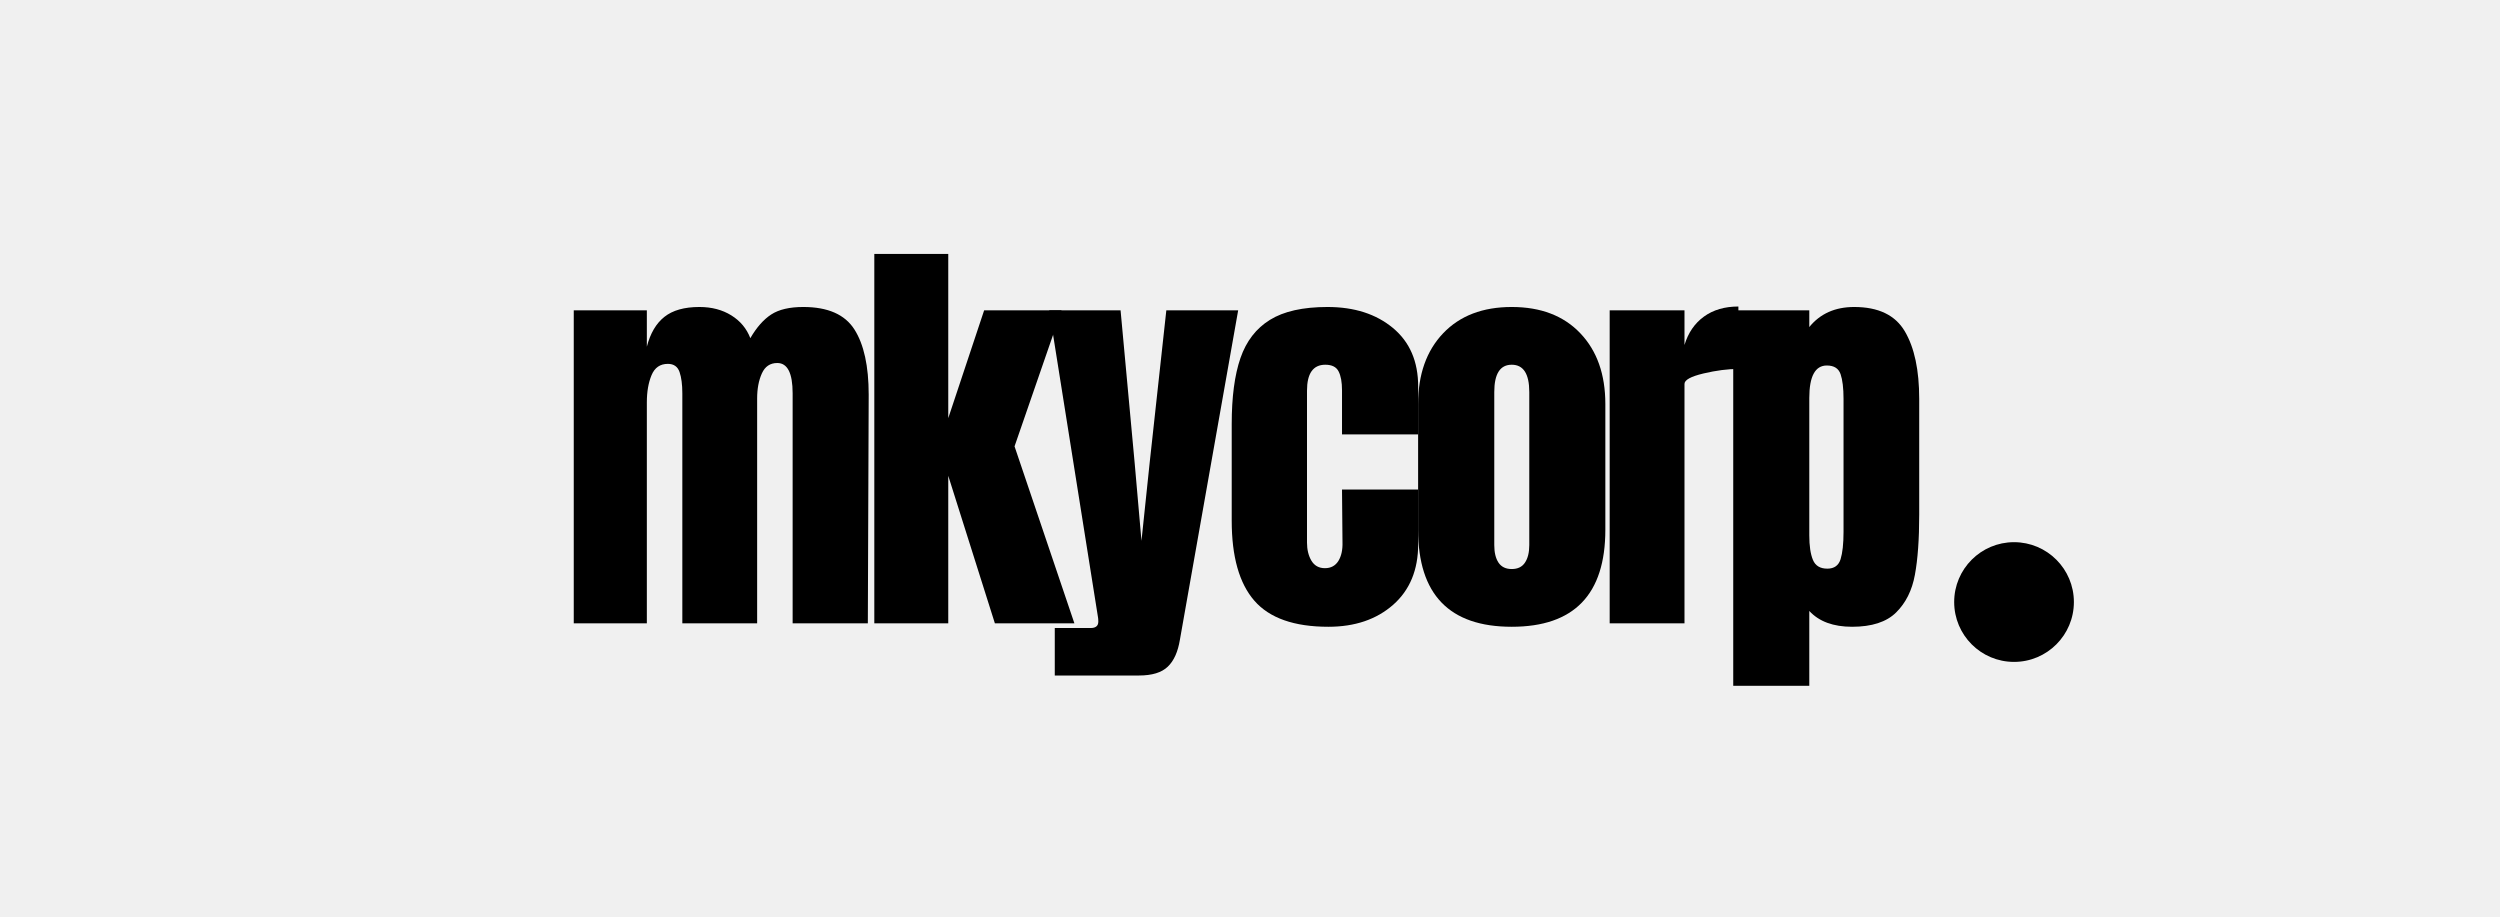
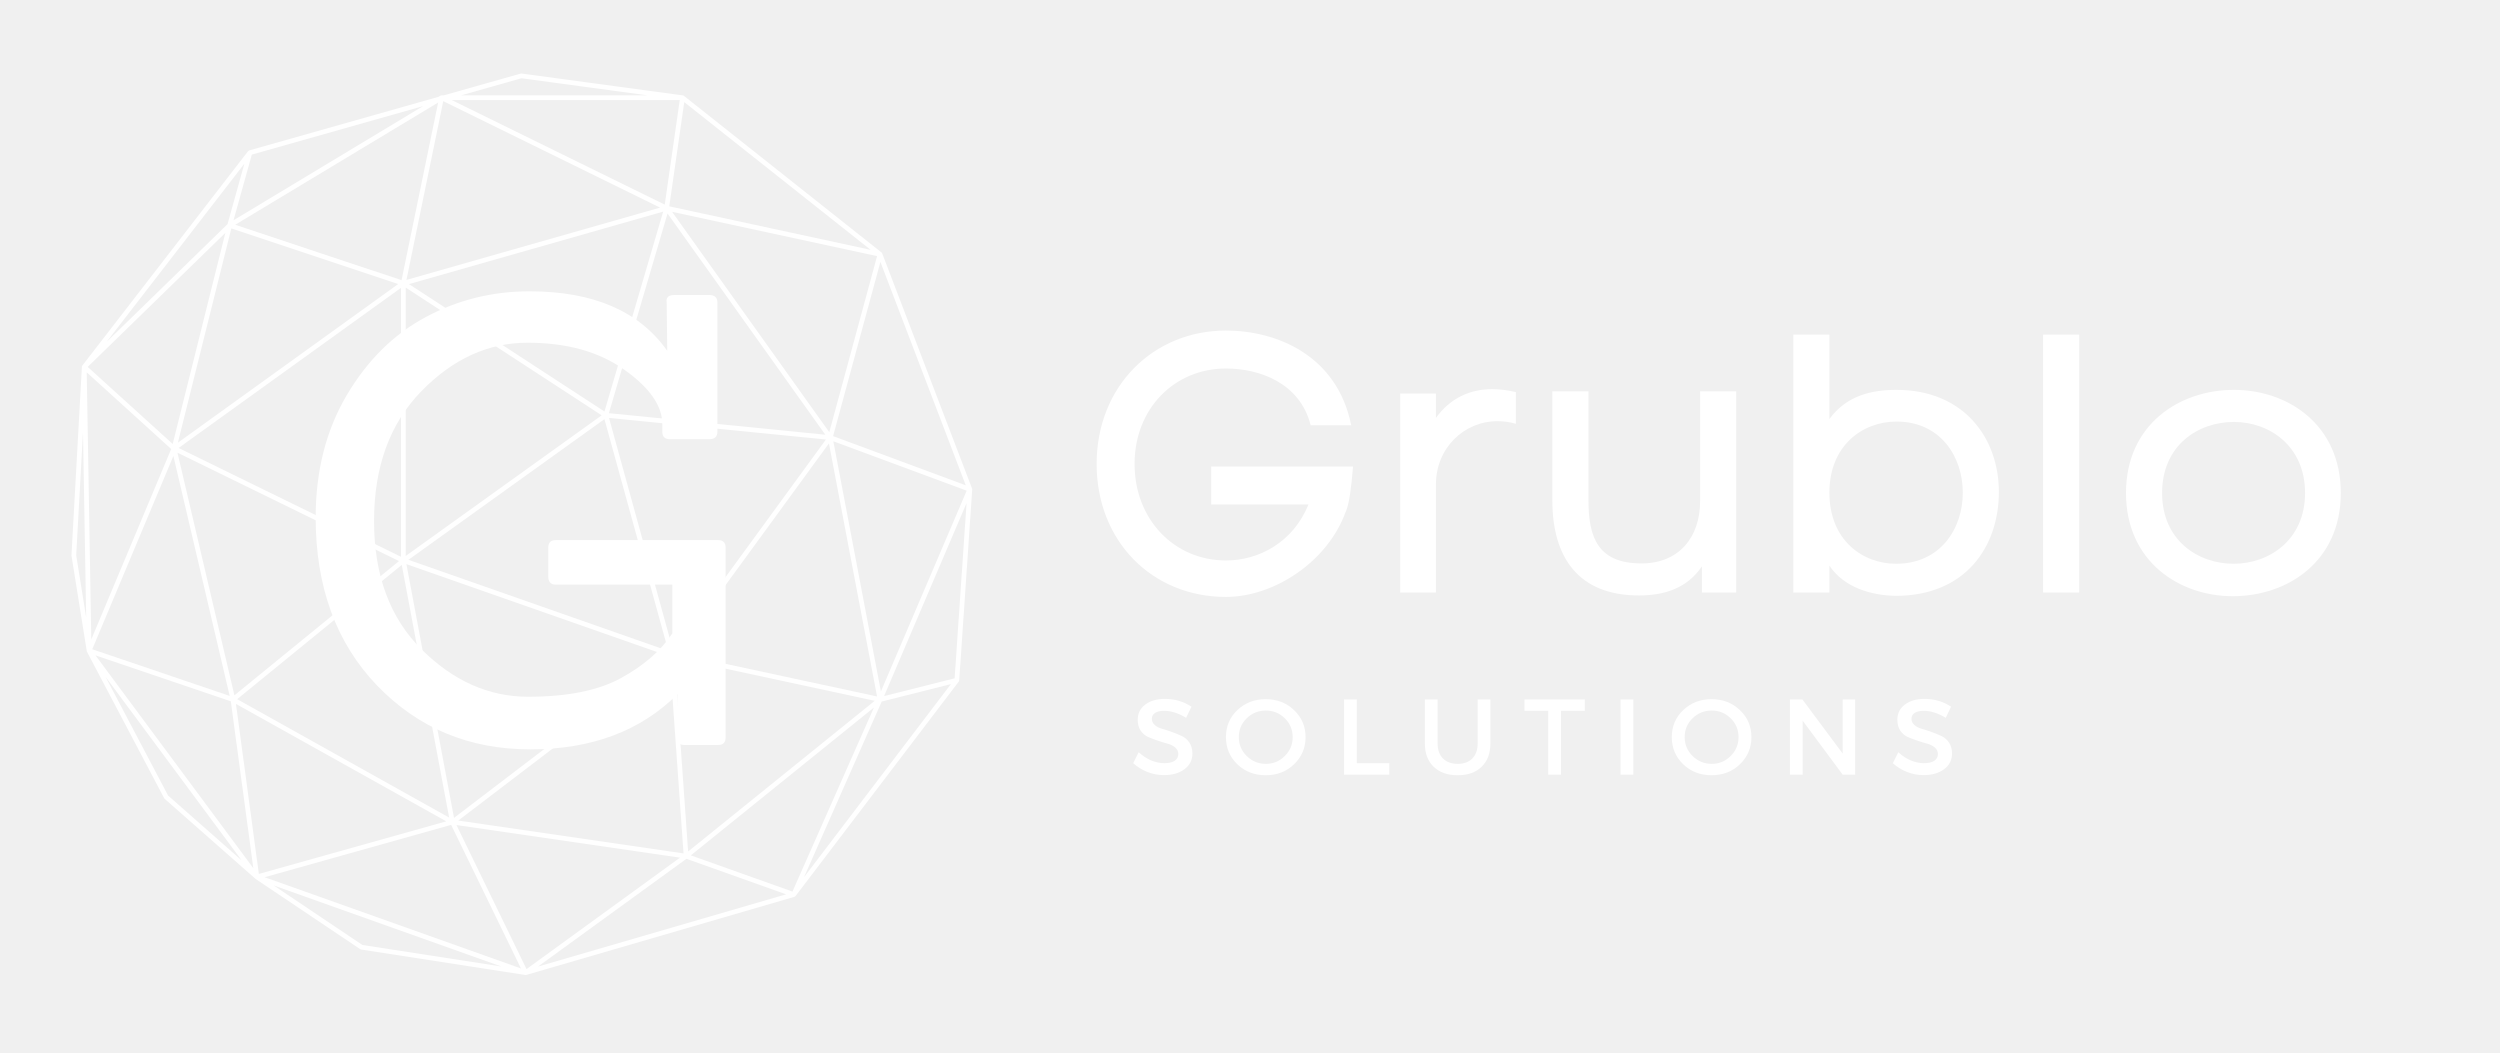
- <svg xmlns="http://www.w3.org/2000/svg" width="543" zoomAndPan="magnify" viewBox="0 0 407.25 149.25" height="199" preserveAspectRatio="xMidYMid meet" version="1.0">
+ <svg xmlns="http://www.w3.org/2000/svg" width="380" zoomAndPan="magnify" viewBox="0 0 285 120" height="160" preserveAspectRatio="xMidYMid meet" version="1.0">
  <defs>
    <g />
-     <clipPath id="3cd0485285">
-       <path d="M 318.336 88.32 L 337.836 88.32 L 337.836 107.824 L 318.336 107.824 Z M 318.336 88.32 " clip-rule="nonzero" />
-     </clipPath>
-     <clipPath id="5a43275cb6">
-       <path d="M 328.086 88.32 C 322.699 88.32 318.336 92.688 318.336 98.07 C 318.336 103.457 322.699 107.824 328.086 107.824 C 333.473 107.824 337.836 103.457 337.836 98.07 C 337.836 92.688 333.473 88.32 328.086 88.32 Z M 328.086 88.32 " clip-rule="nonzero" />
+     <clipPath id="efdd88f803">
+       <path d="M 8.121 8.379 L 110.871 8.379 L 110.871 111.129 L 8.121 111.129 Z M 8.121 8.379 " clip-rule="nonzero" />
    </clipPath>
  </defs>
-   <g fill="#000000" fill-opacity="1">
-     <g transform="translate(91.02675, 101.5397)">
+   <g clip-path="url(#efdd88f803)">
+     <path fill="#ffffff" d="M 110.832 55.805 C 110.832 55.766 110.828 55.73 110.816 55.695 C 110.812 55.695 110.816 55.691 110.812 55.691 L 100.574 28.895 C 100.574 28.891 100.57 28.891 100.566 28.887 C 100.551 28.848 100.527 28.809 100.492 28.781 L 77.973 10.93 C 77.938 10.902 77.895 10.883 77.848 10.875 C 77.844 10.875 77.84 10.875 77.836 10.875 L 59.457 8.383 C 59.422 8.379 59.383 8.379 59.348 8.391 L 50.586 10.871 L 50.34 10.871 C 50.289 10.871 50.242 10.883 50.199 10.91 L 49.977 11.043 L 28.414 17.148 C 28.406 17.152 28.402 17.16 28.398 17.16 C 28.367 17.172 28.34 17.188 28.316 17.207 C 28.309 17.215 28.297 17.223 28.289 17.23 C 28.285 17.234 28.277 17.238 28.273 17.246 L 9.391 41.668 C 9.387 41.676 9.387 41.688 9.379 41.695 C 9.375 41.703 9.367 41.715 9.359 41.727 C 9.355 41.734 9.355 41.742 9.355 41.75 C 9.348 41.762 9.348 41.777 9.344 41.793 C 9.344 41.801 9.34 41.809 9.336 41.82 L 8.148 63.301 C 8.148 63.32 8.148 63.34 8.152 63.355 L 9.891 74.223 C 9.895 74.234 9.902 74.246 9.906 74.262 C 9.91 74.27 9.91 74.281 9.91 74.289 C 9.914 74.293 9.914 74.293 9.918 74.297 C 9.918 74.297 9.918 74.301 9.918 74.305 L 18.711 90.988 C 18.727 91.02 18.746 91.043 18.77 91.066 L 29.082 100.148 C 29.098 100.168 29.117 100.184 29.137 100.199 L 41.059 108.203 C 41.09 108.227 41.129 108.242 41.168 108.246 L 59.875 111.145 C 59.879 111.145 59.879 111.148 59.879 111.148 C 59.895 111.148 59.906 111.148 59.922 111.148 C 59.941 111.148 59.961 111.148 59.977 111.145 C 59.977 111.145 59.98 111.145 59.98 111.145 C 59.98 111.145 59.984 111.145 59.984 111.141 C 59.988 111.145 59.988 111.141 59.988 111.141 C 59.988 111.141 59.988 111.141 59.992 111.141 C 59.992 111.141 59.992 111.141 59.996 111.141 L 90.562 102.238 C 90.574 102.234 90.578 102.223 90.59 102.219 C 90.617 102.207 90.641 102.188 90.664 102.164 C 90.676 102.156 90.691 102.152 90.699 102.141 L 109.297 77.703 C 109.324 77.664 109.336 77.621 109.344 77.574 C 109.344 77.57 109.348 77.566 109.352 77.559 Z M 108.828 77.328 L 100.785 79.355 L 110.188 57.352 Z M 76.191 74.211 L 46.559 63.82 L 68.906 47.781 Z M 68.91 46.914 L 46.621 32.387 L 75.602 24.125 Z M 68.59 47.348 L 46.25 63.379 L 46.25 32.785 Z M 45.711 63.473 L 20.359 51.07 L 45.711 32.816 Z M 51.203 93.203 L 27.035 79.707 L 45.801 64.398 Z M 46.332 64.312 L 76.031 74.723 L 51.758 93.238 Z M 76.355 75.152 L 77.922 97.289 L 52.242 93.543 Z M 76.699 74.027 L 69.43 47.645 L 94.156 50.105 Z M 94.5 50.547 L 99.984 79.398 L 77.051 74.461 Z M 100.422 78.828 L 95 50.305 L 110.203 55.938 Z M 94.539 49.27 L 76.617 24.145 L 99.988 29.195 Z M 94.086 49.559 L 69.414 47.102 L 76.098 24.34 Z M 46.336 31.91 L 50.531 11.531 L 75.25 23.668 Z M 45.777 31.941 L 26.816 25.621 L 49.949 11.688 Z M 45.398 32.379 L 20.277 50.469 L 26.371 26.039 Z M 19.688 50.613 L 9.996 41.828 L 25.691 26.547 Z M 25.938 25.551 L 12.152 38.977 L 27.859 18.66 Z M 19.516 51.188 L 10.406 72.895 L 9.887 42.449 Z M 19.766 51.984 L 26.184 79.336 L 10.516 74.016 Z M 20.23 51.605 L 45.488 63.961 L 26.723 79.266 Z M 50.875 93.633 L 29.508 99.629 L 26.898 80.246 Z M 51.43 94.035 L 59.391 110.406 L 30.168 100.004 Z M 60.023 110.477 L 52.035 94.055 L 77.52 97.773 Z M 78.445 97.07 L 76.883 74.973 L 99.719 79.891 Z M 99.629 80.656 L 90.34 101.641 L 78.754 97.512 Z M 100.516 79.977 L 108.402 77.988 L 91.66 99.996 Z M 94.973 49.719 L 100.367 29.859 L 110.098 55.328 Z M 78.004 11.641 L 99.254 28.484 L 76.297 23.523 Z M 59.441 8.922 L 73.824 10.871 L 52.559 10.871 Z M 77.492 11.406 L 75.781 23.328 L 51.496 11.406 Z M 26.621 25.113 L 28.707 17.625 L 48.23 12.098 Z M 8.688 63.301 L 9.461 49.273 L 9.824 70.395 Z M 19.164 90.695 L 12.031 77.156 L 27.551 98.086 Z M 10.887 74.711 L 26.312 79.949 L 28.879 98.973 Z M 31.203 100.941 L 57.152 110.18 L 41.309 107.727 Z M 78.254 97.902 L 89.617 101.953 L 61.328 110.191 Z M 78.254 97.902 " fill-opacity="1" fill-rule="nonzero" />
+   </g>
+   <g fill="#ffffff" fill-opacity="1">
+     <g transform="translate(123.2505, 67.54596)">
      <g>
-         <path d="M 2.438 -50.984 L 14.344 -50.984 L 14.344 -45.062 C 14.906 -47.238 15.859 -48.859 17.203 -49.922 C 18.547 -50.992 20.445 -51.531 22.906 -51.531 C 24.906 -51.531 26.633 -51.078 28.094 -50.172 C 29.562 -49.266 30.598 -48.023 31.203 -46.453 C 32.223 -48.211 33.359 -49.5 34.609 -50.312 C 35.859 -51.125 37.598 -51.531 39.828 -51.531 C 43.828 -51.531 46.602 -50.312 48.156 -47.875 C 49.707 -45.438 50.484 -41.895 50.484 -37.25 L 50.344 0 L 38.094 0 L 38.094 -37.469 C 38.094 -40.758 37.258 -42.406 35.594 -42.406 C 34.426 -42.406 33.586 -41.836 33.078 -40.703 C 32.566 -39.566 32.312 -38.207 32.312 -36.625 L 32.312 0 L 20.125 0 L 20.125 -37.469 C 20.125 -38.906 19.973 -40.062 19.672 -40.938 C 19.367 -41.82 18.734 -42.266 17.766 -42.266 C 16.504 -42.266 15.617 -41.648 15.109 -40.422 C 14.598 -39.191 14.344 -37.719 14.344 -36 L 14.344 0 L 2.438 0 Z M 2.438 -50.984 " />
+         <path d="M 26.164 -19.066 L 30.785 -19.066 C 29.191 -27.047 22.262 -29.863 16.508 -29.863 C 8.23 -29.863 1.766 -23.52 1.766 -14.656 C 1.766 -5.84 8.105 0.504 16.508 0.504 C 21.965 0.504 28.098 -3.484 30.156 -9.199 L 30.156 -9.156 C 30.574 -10.164 30.785 -11.844 30.996 -14.363 L 14.824 -14.363 L 14.824 -10.039 L 25.914 -10.039 C 24.148 -5.672 20.203 -3.652 16.508 -3.652 C 10.625 -3.652 6.09 -8.316 6.09 -14.656 C 6.09 -20.957 10.625 -25.535 16.508 -25.535 C 20.328 -25.535 24.949 -23.898 26.164 -19.066 Z M 26.164 -19.066 " />
      </g>
    </g>
  </g>
-   <g fill="#000000" fill-opacity="1">
-     <g transform="translate(139.9878, 101.5397)">
+   <g fill="#ffffff" fill-opacity="1">
+     <g transform="translate(156.4725, 67.54596)">
      <g>
-         <path d="M 2.438 0 L 2.438 -60.172 L 14.484 -60.172 L 14.484 -33.422 L 20.328 -50.984 L 32.938 -50.984 L 25.281 -28.828 L 35.031 0 L 22.078 0 L 14.484 -24.031 L 14.484 0 Z M 2.438 0 " />
+         <path d="M 7.223 -19.906 L 7.223 -22.68 L 3.148 -22.68 L 3.148 0 L 7.223 0 L 7.223 -12.305 C 7.223 -16.465 10.414 -19.531 14.238 -19.531 C 14.91 -19.531 15.625 -19.445 16.34 -19.234 L 16.34 -22.848 C 15.414 -23.059 14.531 -23.184 13.648 -23.184 C 11.129 -23.184 8.863 -22.176 7.223 -19.906 Z M 7.223 -19.906 " />
      </g>
    </g>
  </g>
-   <g fill="#000000" fill-opacity="1">
-     <g transform="translate(170.3533, 101.5397)">
+   <g fill="#ffffff" fill-opacity="1">
+     <g transform="translate(174.1125, 67.54596)">
      <g>
-         <path d="M 1.469 0.766 L 7.312 0.766 C 8.145 0.766 8.562 0.414 8.562 -0.281 C 8.562 -0.602 8.539 -0.859 8.5 -1.047 L 0.562 -50.984 L 12.188 -50.984 L 14.484 -26.109 L 15.594 -13.438 L 16.922 -26.109 L 19.641 -50.984 L 31.344 -50.984 L 21.859 2.641 C 21.535 4.641 20.875 6.113 19.875 7.062 C 18.883 8.02 17.32 8.5 15.188 8.5 L 1.469 8.5 Z M 1.469 0.766 " />
+         <path d="M 19.906 -2.98 L 19.906 0 L 23.812 0 L 23.812 -22.934 L 19.699 -22.934 L 19.699 -10.375 C 19.699 -6.383 17.348 -3.316 13.02 -3.316 C 8.062 -3.316 6.973 -6.258 6.973 -10.5 L 6.973 -22.934 L 2.855 -22.934 L 2.855 -10.5 C 2.855 -3.988 5.84 0.336 12.727 0.336 C 15.664 0.336 18.227 -0.504 19.906 -2.98 Z M 19.906 -2.98 " />
      </g>
    </g>
  </g>
-   <g fill="#000000" fill-opacity="1">
-     <g transform="translate(198.6295, 101.5397)">
+   <g fill="#ffffff" fill-opacity="1">
+     <g transform="translate(201.1605, 67.54596)">
      <g>
-         <path d="M 17.766 0.562 C 12.191 0.562 8.172 -0.852 5.703 -3.688 C 3.242 -6.52 2.016 -10.863 2.016 -16.719 L 2.016 -32.453 C 2.016 -36.859 2.488 -40.441 3.438 -43.203 C 4.395 -45.973 6 -48.051 8.25 -49.438 C 10.5 -50.832 13.625 -51.531 17.625 -51.531 C 21.988 -51.531 25.539 -50.391 28.281 -48.109 C 31.02 -45.836 32.391 -42.66 32.391 -38.578 L 32.391 -30.781 L 19.984 -30.781 L 19.984 -37.953 C 19.984 -39.297 19.797 -40.328 19.422 -41.047 C 19.055 -41.766 18.336 -42.125 17.266 -42.125 C 15.273 -42.125 14.281 -40.711 14.281 -37.891 L 14.281 -13.156 C 14.281 -12 14.52 -11.016 15 -10.203 C 15.488 -9.391 16.223 -8.984 17.203 -8.984 C 18.172 -8.984 18.898 -9.375 19.391 -10.156 C 19.879 -10.945 20.102 -11.973 20.062 -13.234 L 19.984 -21.797 L 32.391 -21.797 L 32.391 -12.891 C 32.391 -8.703 31.031 -5.41 28.312 -3.016 C 25.594 -0.629 22.078 0.562 17.766 0.562 Z M 17.766 0.562 " />
+         <path d="M 7.391 -19.781 L 7.391 -29.398 L 3.277 -29.398 L 3.277 0 L 7.391 0 L 7.391 -3.066 C 9.031 -0.59 12.137 0.336 14.953 0.379 C 22.891 0.379 26.711 -5.207 26.711 -11.465 C 26.711 -17.598 22.723 -23.102 15.035 -23.102 C 12.223 -23.102 9.367 -22.469 7.391 -19.781 Z M 7.391 -11.383 C 7.391 -16.801 11.215 -19.488 15.035 -19.488 C 20.074 -19.488 22.598 -15.457 22.598 -11.383 C 22.598 -7.266 20.035 -3.277 14.992 -3.277 C 11.215 -3.277 7.391 -5.922 7.391 -11.383 Z M 7.391 -11.383 " />
+       </g>
+     </g>
+     <g transform="translate(229.7625, 67.54596)">
+       <g>
+         <path d="M 3.148 0 L 7.266 0 L 7.266 -29.398 L 3.148 -29.398 Z M 3.148 0 " />
+       </g>
+     </g>
+     <g transform="translate(240.1785, 67.54596)">
+       <g>
+         <path d="M 26.672 -11.34 C 26.672 -19.152 20.621 -23.102 14.488 -23.102 C 8.316 -23.102 2.184 -19.195 2.184 -11.34 C 2.184 -3.527 8.273 0.422 14.363 0.422 C 20.539 0.422 26.672 -3.484 26.672 -11.34 Z M 6.301 -11.34 C 6.301 -16.758 10.375 -19.445 14.488 -19.445 C 18.523 -19.445 22.598 -16.715 22.598 -11.34 C 22.598 -6.008 18.523 -3.277 14.449 -3.277 C 10.375 -3.277 6.301 -5.965 6.301 -11.34 Z M 6.301 -11.34 " />
      </g>
    </g>
  </g>
-   <g fill="#000000" fill-opacity="1">
-     <g transform="translate(228.995, 101.5397)">
+   <g fill="#ffffff" fill-opacity="1">
+     <g transform="translate(128.8731, 88.31486)">
      <g>
-         <path d="M 17.266 0.562 C 7.098 0.562 2.016 -4.707 2.016 -15.25 L 2.016 -35.719 C 2.016 -40.551 3.375 -44.395 6.094 -47.25 C 8.812 -50.102 12.535 -51.531 17.266 -51.531 C 22.004 -51.531 25.727 -50.102 28.438 -47.25 C 31.156 -44.395 32.516 -40.551 32.516 -35.719 L 32.516 -15.25 C 32.516 -4.707 27.43 0.562 17.266 0.562 Z M 17.266 -8.844 C 18.242 -8.844 18.961 -9.191 19.422 -9.891 C 19.891 -10.586 20.125 -11.539 20.125 -12.75 L 20.125 -37.672 C 20.125 -40.641 19.172 -42.125 17.266 -42.125 C 15.367 -42.125 14.422 -40.641 14.422 -37.672 L 14.422 -12.75 C 14.422 -11.539 14.648 -10.586 15.109 -9.891 C 15.578 -9.191 16.297 -8.844 17.266 -8.844 Z M 17.266 -8.844 " />
+         <path d="M 3.938 -8.641 C 5.051 -8.641 6.055 -8.344 6.953 -7.75 L 6.344 -6.484 C 5.469 -7.016 4.629 -7.281 3.828 -7.281 C 3.398 -7.281 3.062 -7.203 2.812 -7.047 C 2.562 -6.891 2.438 -6.664 2.438 -6.375 C 2.438 -6.094 2.551 -5.852 2.781 -5.656 C 3.008 -5.457 3.297 -5.312 3.641 -5.219 C 3.984 -5.125 4.352 -5.004 4.75 -4.859 C 5.156 -4.711 5.523 -4.562 5.859 -4.406 C 6.203 -4.25 6.488 -4 6.719 -3.656 C 6.945 -3.312 7.062 -2.898 7.062 -2.422 C 7.062 -1.672 6.758 -1.07 6.156 -0.625 C 5.551 -0.176 4.773 0.047 3.828 0.047 C 3.172 0.047 2.535 -0.07 1.922 -0.312 C 1.305 -0.562 0.77 -0.895 0.312 -1.312 L 0.938 -2.562 C 1.375 -2.156 1.848 -1.844 2.359 -1.625 C 2.879 -1.414 3.375 -1.312 3.844 -1.312 C 4.352 -1.312 4.75 -1.398 5.031 -1.578 C 5.312 -1.766 5.453 -2.023 5.453 -2.359 C 5.453 -2.648 5.336 -2.895 5.109 -3.094 C 4.879 -3.289 4.594 -3.438 4.25 -3.531 C 3.906 -3.625 3.531 -3.738 3.125 -3.875 C 2.727 -4.008 2.359 -4.148 2.016 -4.297 C 1.672 -4.453 1.383 -4.695 1.156 -5.031 C 0.938 -5.363 0.828 -5.77 0.828 -6.25 C 0.828 -6.977 1.109 -7.555 1.672 -7.984 C 2.242 -8.422 3 -8.641 3.938 -8.641 Z M 3.938 -8.641 " />
      </g>
    </g>
  </g>
-   <g fill="#000000" fill-opacity="1">
-     <g transform="translate(259.7784, 101.5397)">
+   <g fill="#ffffff" fill-opacity="1">
+     <g transform="translate(139.3349, 88.31486)">
      <g>
-         <path d="M 2.438 -50.984 L 14.625 -50.984 L 14.625 -45.344 C 15.227 -47.332 16.285 -48.875 17.797 -49.969 C 19.305 -51.062 21.176 -51.609 23.406 -51.609 L 23.406 -41.438 C 21.688 -41.438 19.789 -41.191 17.719 -40.703 C 15.656 -40.211 14.625 -39.645 14.625 -39 L 14.625 0 L 2.438 0 Z M 2.438 -50.984 " />
+         <path d="M 1.719 -7.359 C 2.594 -8.191 3.672 -8.609 4.953 -8.609 C 6.242 -8.609 7.32 -8.191 8.188 -7.359 C 9.062 -6.535 9.5 -5.508 9.5 -4.281 C 9.5 -3.062 9.062 -2.031 8.188 -1.188 C 7.32 -0.352 6.242 0.062 4.953 0.062 C 3.672 0.062 2.594 -0.352 1.719 -1.188 C 0.852 -2.031 0.422 -3.062 0.422 -4.281 C 0.422 -5.508 0.852 -6.535 1.719 -7.359 Z M 4.969 -7.312 C 4.125 -7.312 3.398 -7.02 2.797 -6.438 C 2.191 -5.852 1.891 -5.133 1.891 -4.281 C 1.891 -3.438 2.191 -2.719 2.797 -2.125 C 3.41 -1.531 4.133 -1.234 4.969 -1.234 C 5.812 -1.234 6.531 -1.531 7.125 -2.125 C 7.727 -2.719 8.031 -3.438 8.031 -4.281 C 8.031 -5.133 7.727 -5.852 7.125 -6.438 C 6.531 -7.02 5.812 -7.312 4.969 -7.312 Z M 4.969 -7.312 " />
      </g>
    </g>
  </g>
-   <g fill="#000000" fill-opacity="1">
-     <g transform="translate(279.906, 101.5397)">
+   <g fill="#ffffff" fill-opacity="1">
+     <g transform="translate(152.0989, 88.31486)">
      <g>
-         <path d="M 2.438 -50.984 L 14.828 -50.984 L 14.828 -48.266 C 16.598 -50.441 19.035 -51.531 22.141 -51.531 C 26.086 -51.531 28.836 -50.207 30.391 -47.562 C 31.953 -44.914 32.734 -41.25 32.734 -36.562 L 32.734 -17.688 C 32.734 -13.695 32.5 -10.438 32.031 -7.906 C 31.57 -5.375 30.551 -3.328 28.969 -1.766 C 27.395 -0.211 25.004 0.562 21.797 0.562 C 18.734 0.562 16.41 -0.297 14.828 -2.016 L 14.828 10.172 L 2.438 10.172 Z M 17.766 -8.906 C 18.879 -8.906 19.598 -9.414 19.922 -10.438 C 20.242 -11.469 20.406 -12.957 20.406 -14.906 L 20.406 -36.562 C 20.406 -38.32 20.242 -39.664 19.922 -40.594 C 19.598 -41.531 18.852 -42 17.688 -42 C 15.781 -42 14.828 -40.234 14.828 -36.703 L 14.828 -14.344 C 14.828 -12.625 15.023 -11.285 15.422 -10.328 C 15.816 -9.379 16.598 -8.906 17.766 -8.906 Z M 17.766 -8.906 " />
+         <path d="M 2.578 -1.312 L 6.281 -1.312 L 6.281 0 L 1.125 0 L 1.125 -8.578 L 2.578 -8.578 Z M 2.578 -1.312 " />
      </g>
    </g>
  </g>
-   <g clip-path="url(#3cd0485285)">
-     <g clip-path="url(#5a43275cb6)">
-       <path fill="#000000" d="M 318.336 88.32 L 337.836 88.32 L 337.836 107.824 L 318.336 107.824 Z M 318.336 88.32 " fill-opacity="1" fill-rule="nonzero" />
+   <g fill="#ffffff" fill-opacity="1">
+     <g transform="translate(161.4831, 88.31486)">
+       <g>
+         <path d="M 8.422 -8.578 L 8.422 -3.547 C 8.422 -2.43 8.086 -1.551 7.422 -0.906 C 6.766 -0.258 5.852 0.062 4.688 0.062 C 3.531 0.062 2.617 -0.258 1.953 -0.906 C 1.285 -1.551 0.953 -2.43 0.953 -3.547 L 0.953 -8.578 L 2.406 -8.578 L 2.406 -3.547 C 2.406 -2.828 2.609 -2.258 3.016 -1.844 C 3.43 -1.438 3.992 -1.234 4.703 -1.234 C 5.398 -1.234 5.953 -1.438 6.359 -1.844 C 6.766 -2.258 6.969 -2.828 6.969 -3.547 L 6.969 -8.578 Z M 8.422 -8.578 " />
+       </g>
+     </g>
+   </g>
+   <g fill="#ffffff" fill-opacity="1">
+     <g transform="translate(173.6838, 88.31486)">
+       <g>
+         <path d="M 6.984 -7.281 L 4.266 -7.281 L 4.266 0 L 2.812 0 L 2.812 -7.281 L 0.109 -7.281 L 0.109 -8.578 L 6.984 -8.578 Z M 6.984 -7.281 " />
+       </g>
+     </g>
+   </g>
+   <g fill="#ffffff" fill-opacity="1">
+     <g transform="translate(183.619, 88.31486)">
+       <g>
+         <path d="M 2.578 0 L 1.125 0 L 1.125 -8.578 L 2.578 -8.578 Z M 2.578 0 " />
+       </g>
+     </g>
+   </g>
+   <g fill="#ffffff" fill-opacity="1">
+     <g transform="translate(190.1621, 88.31486)">
+       <g>
+         <path d="M 1.719 -7.359 C 2.594 -8.191 3.672 -8.609 4.953 -8.609 C 6.242 -8.609 7.32 -8.191 8.188 -7.359 C 9.062 -6.535 9.5 -5.508 9.5 -4.281 C 9.5 -3.062 9.062 -2.031 8.188 -1.188 C 7.32 -0.352 6.242 0.062 4.953 0.062 C 3.672 0.062 2.594 -0.352 1.719 -1.188 C 0.852 -2.031 0.422 -3.062 0.422 -4.281 C 0.422 -5.508 0.852 -6.535 1.719 -7.359 Z M 4.969 -7.312 C 4.125 -7.312 3.398 -7.02 2.797 -6.438 C 2.191 -5.852 1.891 -5.133 1.891 -4.281 C 1.891 -3.438 2.191 -2.719 2.797 -2.125 C 3.41 -1.531 4.133 -1.234 4.969 -1.234 C 5.812 -1.234 6.531 -1.531 7.125 -2.125 C 7.727 -2.719 8.031 -3.438 8.031 -4.281 C 8.031 -5.133 7.727 -5.852 7.125 -6.438 C 6.531 -7.02 5.812 -7.312 4.969 -7.312 Z M 4.969 -7.312 " />
+       </g>
+     </g>
+   </g>
+   <g fill="#ffffff" fill-opacity="1">
+     <g transform="translate(202.9261, 88.31486)">
+       <g>
+         <path d="M 8.562 0 L 7.141 0 L 2.578 -6.156 L 2.578 0 L 1.125 0 L 1.125 -8.578 L 2.547 -8.578 L 7.141 -2.406 L 7.141 -8.578 L 8.562 -8.578 Z M 8.562 0 " />
+       </g>
+     </g>
+   </g>
+   <g fill="#ffffff" fill-opacity="1">
+     <g transform="translate(215.4698, 88.31486)">
+       <g>
+         <path d="M 3.938 -8.641 C 5.051 -8.641 6.055 -8.344 6.953 -7.75 L 6.344 -6.484 C 5.469 -7.016 4.629 -7.281 3.828 -7.281 C 3.398 -7.281 3.062 -7.203 2.812 -7.047 C 2.562 -6.891 2.438 -6.664 2.438 -6.375 C 2.438 -6.094 2.551 -5.852 2.781 -5.656 C 3.008 -5.457 3.297 -5.312 3.641 -5.219 C 3.984 -5.125 4.352 -5.004 4.75 -4.859 C 5.156 -4.711 5.523 -4.562 5.859 -4.406 C 6.203 -4.25 6.488 -4 6.719 -3.656 C 6.945 -3.312 7.062 -2.898 7.062 -2.422 C 7.062 -1.672 6.758 -1.07 6.156 -0.625 C 5.551 -0.176 4.773 0.047 3.828 0.047 C 3.172 0.047 2.535 -0.07 1.922 -0.312 C 1.305 -0.562 0.77 -0.895 0.312 -1.312 L 0.938 -2.562 C 1.375 -2.156 1.848 -1.844 2.359 -1.625 C 2.879 -1.414 3.375 -1.312 3.844 -1.312 C 4.352 -1.312 4.75 -1.398 5.031 -1.578 C 5.312 -1.766 5.453 -2.023 5.453 -2.359 C 5.453 -2.648 5.336 -2.895 5.109 -3.094 C 4.879 -3.289 4.594 -3.438 4.25 -3.531 C 3.906 -3.625 3.531 -3.738 3.125 -3.875 C 2.727 -4.008 2.359 -4.148 2.016 -4.297 C 1.672 -4.453 1.383 -4.695 1.156 -5.031 C 0.938 -5.363 0.828 -5.77 0.828 -6.25 C 0.828 -6.977 1.109 -7.555 1.672 -7.984 C 2.242 -8.422 3 -8.641 3.938 -8.641 Z M 3.938 -8.641 " />
+       </g>
+     </g>
+   </g>
+   <g fill="#ffffff" fill-opacity="1">
+     <g transform="translate(32.56421, 84.92891)">
+       <g>
+         <path d="M 49.297 0 L 45.5 0 C 44.883 0 44.578 -0.285 44.578 -0.859 L 44.656 -5.781 C 40.457 -1.594 34.867 0.5 27.891 0.5 C 20.922 0.5 15.098 -1.926 10.422 -6.781 C 5.754 -11.645 3.422 -18.031 3.422 -25.938 C 3.422 -31.219 4.598 -35.859 6.953 -39.859 C 9.316 -43.859 12.32 -46.832 15.969 -48.781 C 19.613 -50.738 23.555 -51.719 27.797 -51.719 C 35.078 -51.719 40.312 -49.457 43.5 -44.938 L 43.438 -50.438 C 43.344 -51.008 43.629 -51.297 44.297 -51.297 L 48.297 -51.297 C 48.91 -51.297 49.219 -51.008 49.219 -50.438 L 49.219 -35.719 C 49.219 -35.145 48.91 -34.859 48.297 -34.859 L 43.797 -34.859 C 43.223 -34.859 42.938 -35.145 42.938 -35.719 L 42.938 -36.578 C 42.938 -38.672 41.492 -40.738 38.609 -42.781 C 35.734 -44.832 32.055 -45.859 27.578 -45.859 C 23.098 -45.859 19.062 -44.016 15.469 -40.328 C 11.875 -36.641 10.078 -31.707 10.078 -25.531 C 10.078 -19.363 11.883 -14.484 15.5 -10.891 C 19.125 -7.297 23.172 -5.5 27.641 -5.5 C 32.117 -5.5 35.656 -6.211 38.25 -7.641 C 40.844 -9.066 42.785 -10.758 44.078 -12.719 L 44.078 -18.281 L 30.797 -18.281 C 30.223 -18.281 29.938 -18.594 29.938 -19.219 L 29.938 -22.5 C 29.938 -23.07 30.223 -23.359 30.797 -23.359 L 49.297 -23.359 C 49.867 -23.359 50.156 -23.07 50.156 -22.5 L 50.156 -0.859 C 50.156 -0.285 49.867 0 49.297 0 Z M 49.297 0 " />
+       </g>
    </g>
  </g>
</svg>
